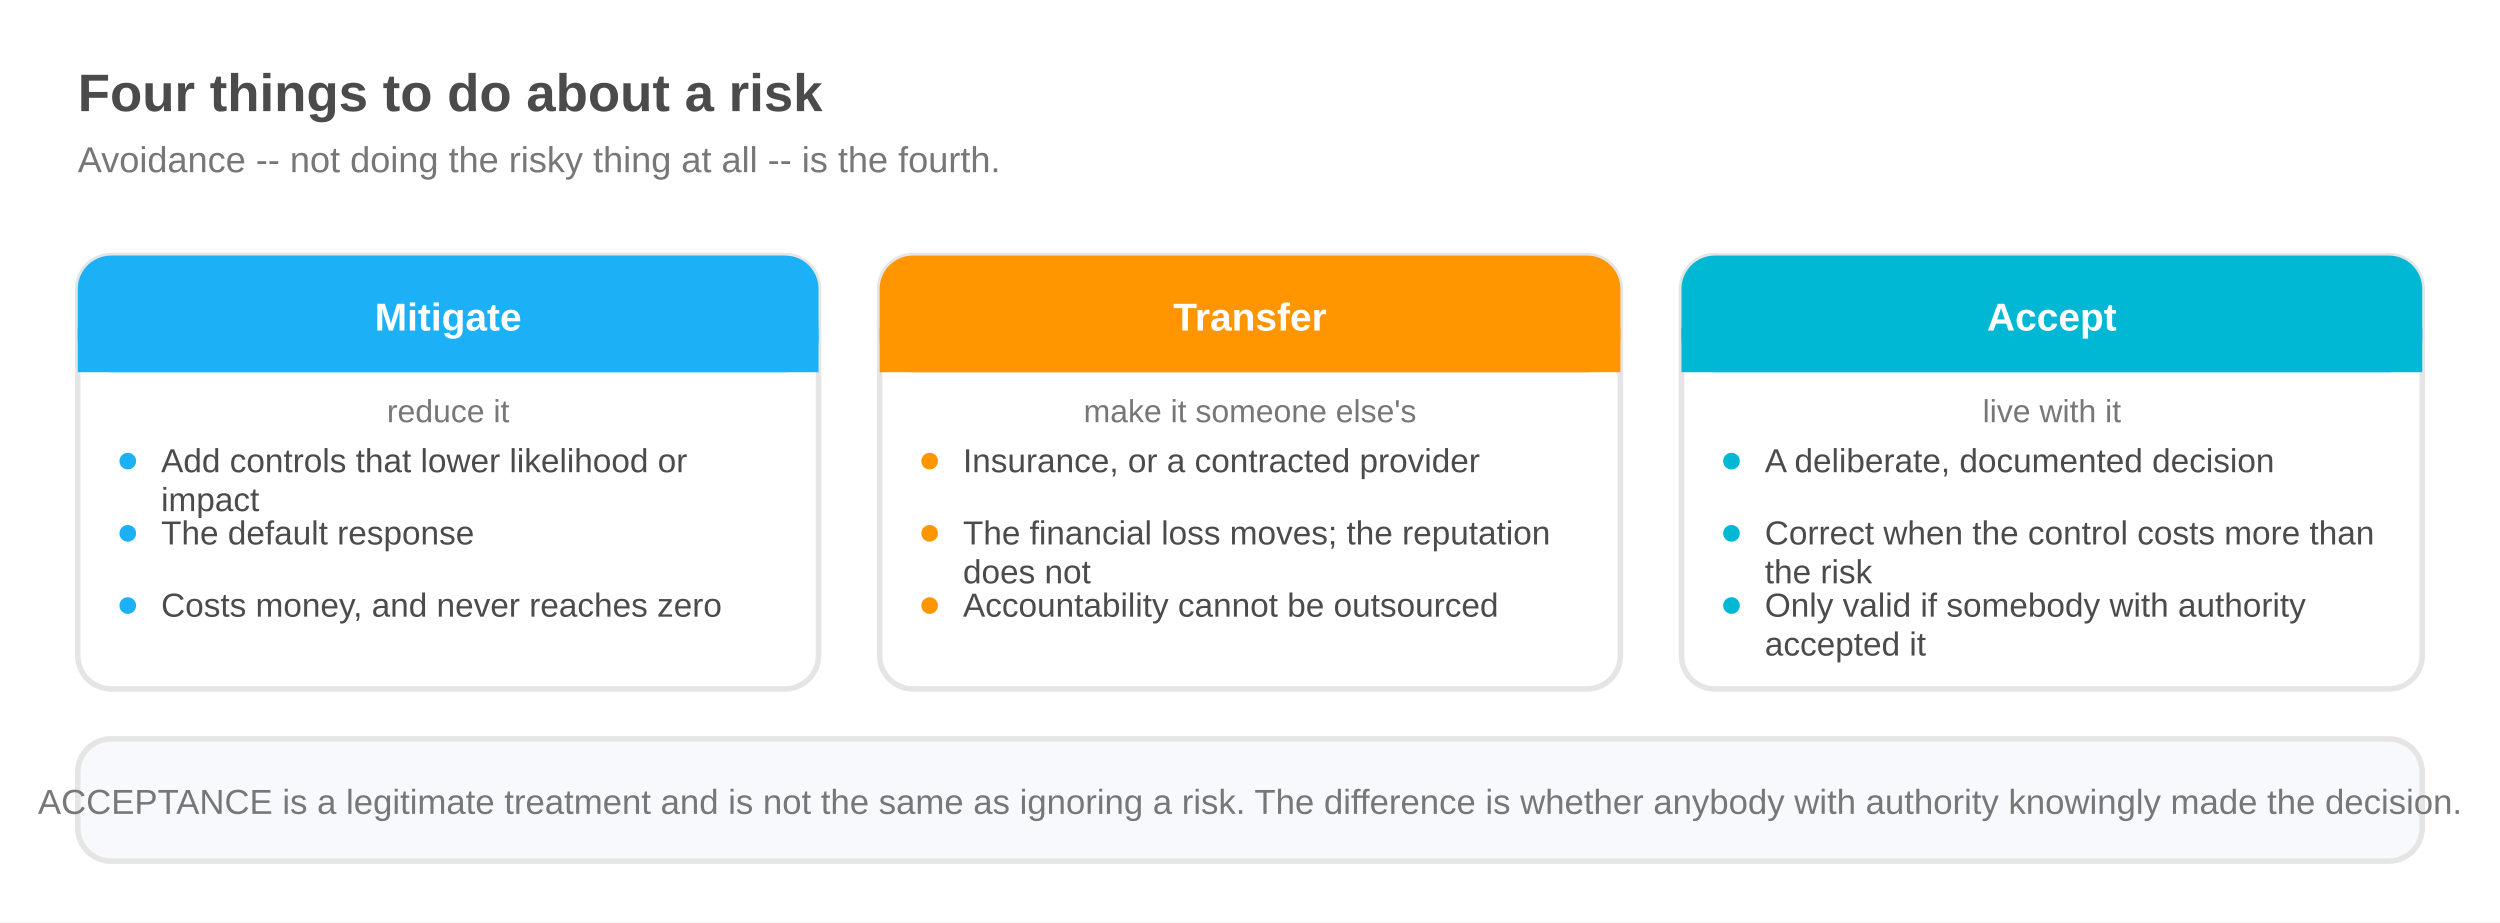
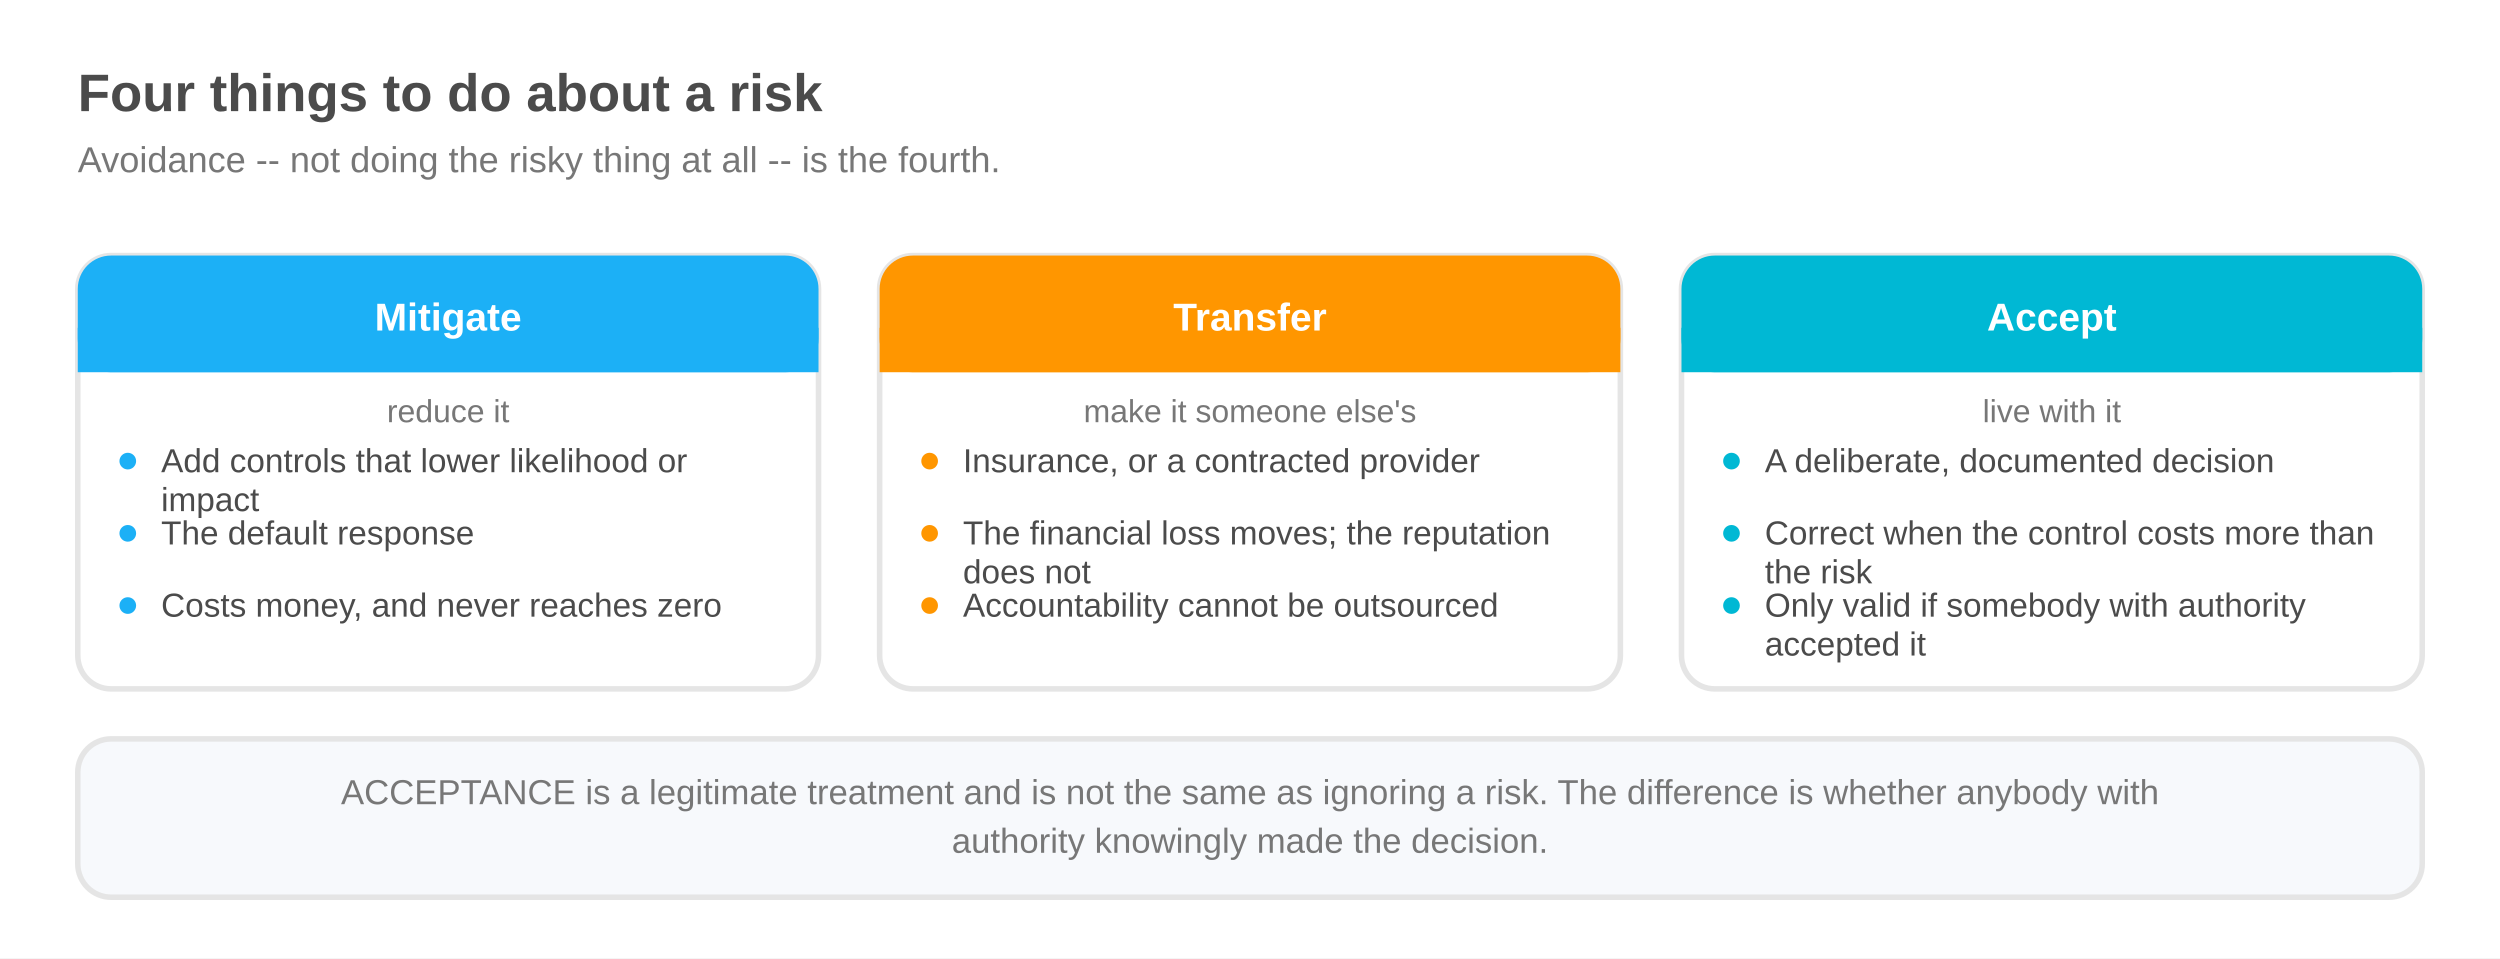
- <svg xmlns="http://www.w3.org/2000/svg" viewBox="0 0 900 332" width="900" height="332" font-family="system-ui, -apple-system, 'Segoe UI', Nunito, 'Helvetica Neue', Arial, sans-serif" role="img" aria-label="Four things to do about a risk">
+ <svg xmlns="http://www.w3.org/2000/svg" viewBox="0 0 900 345" width="900" height="345" font-family="system-ui, -apple-system, 'Segoe UI', Nunito, 'Helvetica Neue', Arial, sans-serif" role="img" aria-label="Four things to do about a risk">
  <defs>
    <marker id="tip" viewBox="0 0 10 10" refX="9" refY="5" markerWidth="7" markerHeight="7" orient="auto-start-reverse">
      <path d="M0,0 L10,5 L0,10 z" fill="#afafaf" />
    </marker>
  </defs>
-   <rect width="900" height="332" fill="#ffffff" />
+   <rect width="900" height="345" fill="#ffffff" />
  <text x="28" y="40" font-size="19" font-weight="800" fill="#4b4b4b" text-anchor="start">Four things to do about a risk</text>
  <text x="28" y="62" font-size="13" font-weight="400" fill="#777777" text-anchor="start">Avoidance -- not doing the risky thing at all -- is the fourth.</text>
  <rect x="28.0" y="92" width="266.667" height="156" rx="12" fill="#ffffff" stroke="#e5e5e5" stroke-width="2" />
  <rect x="28.0" y="92" width="266.667" height="42" rx="12" fill="#1cb0f6" />
  <rect x="28.0" y="118" width="266.667" height="16" fill="#1cb0f6" />
  <text x="161.333" y="119" font-size="14" font-weight="800" fill="#ffffff" text-anchor="middle">Mitigate</text>
  <text x="161.333" y="152" font-size="11.5" font-weight="400" fill="#777777" text-anchor="middle">reduce it</text>
  <circle cx="46.0" cy="166" r="3" fill="#1cb0f6" />
  <text x="58.0" y="170" font-size="12" font-weight="400" fill="#4b4b4b" text-anchor="start">Add controls that lower likelihood or</text>
  <text x="58.0" y="184" font-size="12" font-weight="400" fill="#4b4b4b" text-anchor="start">impact</text>
  <circle cx="46.0" cy="192" r="3" fill="#1cb0f6" />
  <text x="58.0" y="196" font-size="12" font-weight="400" fill="#4b4b4b" text-anchor="start">The default response</text>
  <circle cx="46.0" cy="218" r="3" fill="#1cb0f6" />
  <text x="58.0" y="222" font-size="12" font-weight="400" fill="#4b4b4b" text-anchor="start">Costs money, and never reaches zero</text>
  <rect x="316.667" y="92" width="266.667" height="156" rx="12" fill="#ffffff" stroke="#e5e5e5" stroke-width="2" />
  <rect x="316.667" y="92" width="266.667" height="42" rx="12" fill="#ff9600" />
  <rect x="316.667" y="118" width="266.667" height="16" fill="#ff9600" />
  <text x="450.0" y="119" font-size="14" font-weight="800" fill="#ffffff" text-anchor="middle">Transfer</text>
  <text x="450.0" y="152" font-size="11.5" font-weight="400" fill="#777777" text-anchor="middle">make it someone else's</text>
  <circle cx="334.667" cy="166" r="3" fill="#ff9600" />
  <text x="346.667" y="170" font-size="12" font-weight="400" fill="#4b4b4b" text-anchor="start">Insurance, or a contracted provider</text>
  <circle cx="334.667" cy="192" r="3" fill="#ff9600" />
  <text x="346.667" y="196" font-size="12" font-weight="400" fill="#4b4b4b" text-anchor="start">The financial loss moves; the reputation</text>
  <text x="346.667" y="210" font-size="12" font-weight="400" fill="#4b4b4b" text-anchor="start">does not</text>
  <circle cx="334.667" cy="218" r="3" fill="#ff9600" />
  <text x="346.667" y="222" font-size="12" font-weight="400" fill="#4b4b4b" text-anchor="start">Accountability cannot be outsourced</text>
  <rect x="605.333" y="92" width="266.667" height="156" rx="12" fill="#ffffff" stroke="#e5e5e5" stroke-width="2" />
  <rect x="605.333" y="92" width="266.667" height="42" rx="12" fill="#00b8d4" />
  <rect x="605.333" y="118" width="266.667" height="16" fill="#00b8d4" />
  <text x="738.667" y="119" font-size="14" font-weight="800" fill="#ffffff" text-anchor="middle">Accept</text>
  <text x="738.667" y="152" font-size="11.5" font-weight="400" fill="#777777" text-anchor="middle">live with it</text>
  <circle cx="623.333" cy="166" r="3" fill="#00b8d4" />
  <text x="635.333" y="170" font-size="12" font-weight="400" fill="#4b4b4b" text-anchor="start">A deliberate, documented decision</text>
  <circle cx="623.333" cy="192" r="3" fill="#00b8d4" />
  <text x="635.333" y="196" font-size="12" font-weight="400" fill="#4b4b4b" text-anchor="start">Correct when the control costs more than</text>
  <text x="635.333" y="210" font-size="12" font-weight="400" fill="#4b4b4b" text-anchor="start">the risk</text>
  <circle cx="623.333" cy="218" r="3" fill="#00b8d4" />
  <text x="635.333" y="222" font-size="12" font-weight="400" fill="#4b4b4b" text-anchor="start">Only valid if somebody with authority</text>
  <text x="635.333" y="236" font-size="12" font-weight="400" fill="#4b4b4b" text-anchor="start">accepted it</text>
-   <rect x="28" y="266" width="844" height="44" rx="12" fill="#f7f9fc" stroke="#e5e5e5" stroke-width="2" />
-   <text x="450.0" y="293" font-size="12.5" font-weight="400" fill="#777777" text-anchor="middle">ACCEPTANCE is a legitimate treatment and is not the same as ignoring a risk. The difference is whether anybody with authority knowingly made the decision.</text>
+   <rect x="28" y="266" width="844" height="57.0" rx="12" fill="#f7f9fc" stroke="#e5e5e5" stroke-width="2" />
+   <text x="450.0" y="289.5" font-size="12.5" font-weight="400" fill="#777777" text-anchor="middle">ACCEPTANCE is a legitimate treatment and is not the same as ignoring a risk. The difference is whether anybody with</text>
+   <text x="450.0" y="307.0" font-size="12.5" font-weight="400" fill="#777777" text-anchor="middle">authority knowingly made the decision.</text>
</svg>
